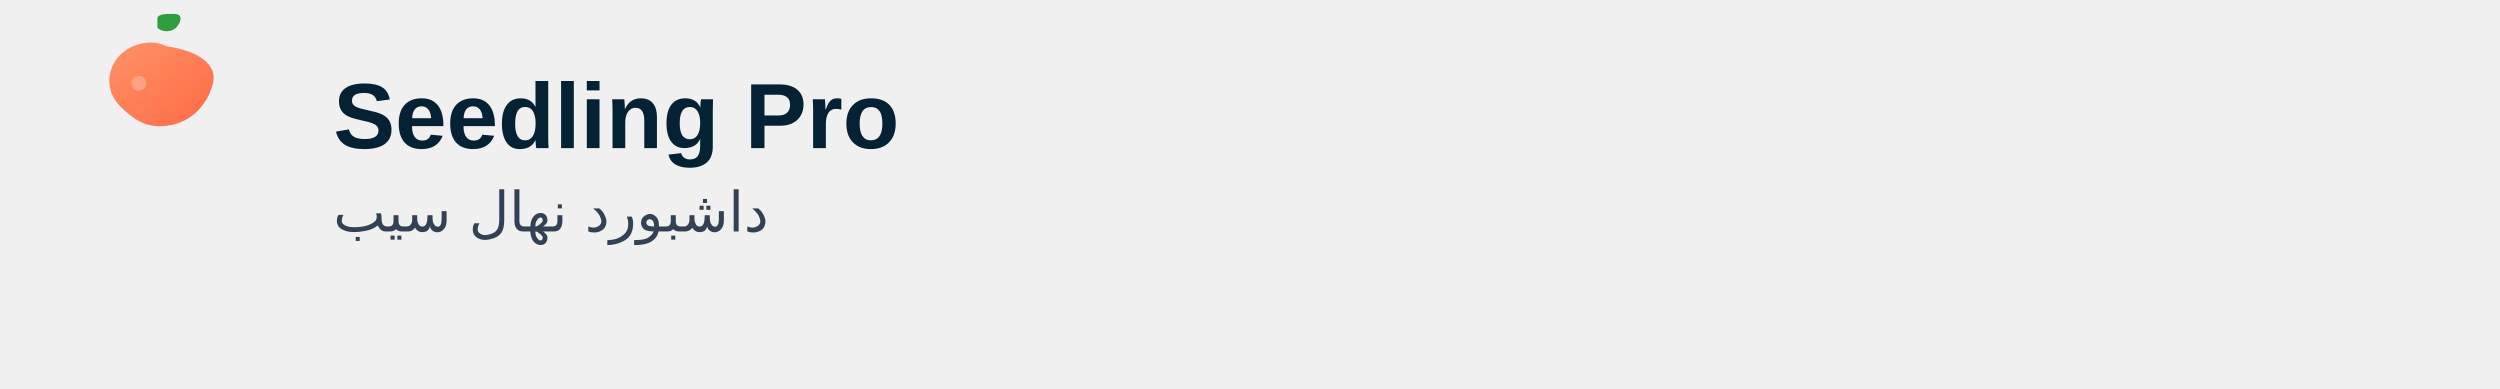
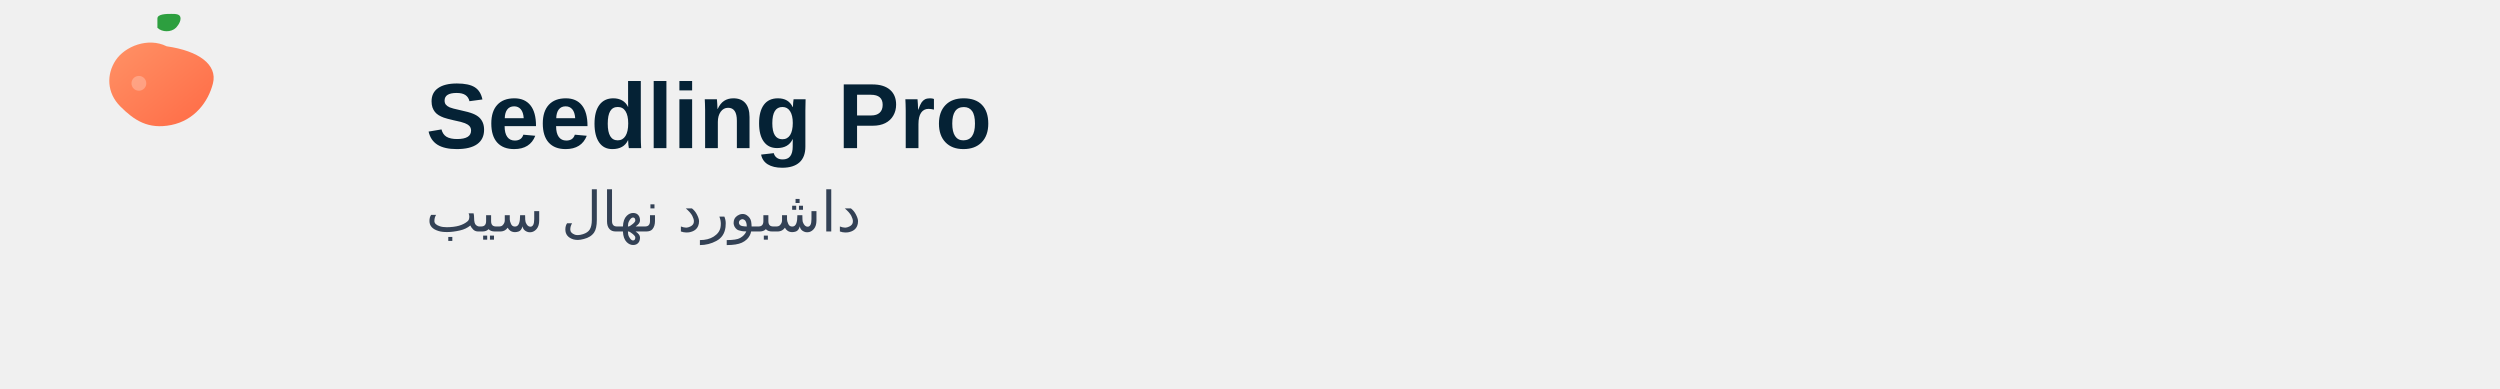
<svg xmlns="http://www.w3.org/2000/svg" width="540" height="84" viewBox="0 0 540 84">
  <defs>
    <linearGradient id="g" x1="0" x2="1" y1="0" y2="1">
      <stop offset="0" stop-color="#ff9266" />
      <stop offset="1" stop-color="#ff6a45" />
    </linearGradient>
  </defs>
  <rect rx="12" width="540" height="84" fill="#ffffff" opacity="0.0" />
  <g transform="translate(8,4)">
    <path d="M28 6c-4-2-9 0-11 3s-2 7 1 10 6 5 11 4 8-5 9-9-3-7-10-8z" fill="url(#g)" />
    <path d="M26 2c1 1 3 1 4 0 0 0 1-1 1-2s-1-1-2-1-3 0-3 1-0 1 0 2z" fill="#2d9f3f" />
    <circle cx="22" cy="14" r="1.6" fill="#ffffff" opacity="0.25" />
  </g>
  <g transform="translate(72,14)">
-     <text x="0" y="18" font-family="Vazir, Arial, sans-serif" font-size="20" font-weight="700" fill="#052235">Seedling Pro</text>
-     <text x="0" y="36" font-family="Vazir, Arial, sans-serif" font-size="12" fill="#334155">داشبورد نهال سیب</text>
+     <text x="20" y="18" font-family="Vazir, Arial, sans-serif" font-size="20" font-weight="700" fill="#052235">Seedling Pro</text>
+     <text x="20" y="36" font-family="Vazir, Arial, sans-serif" font-size="12" fill="#334155">داشبورد نهال سیب</text>
  </g>
</svg>
